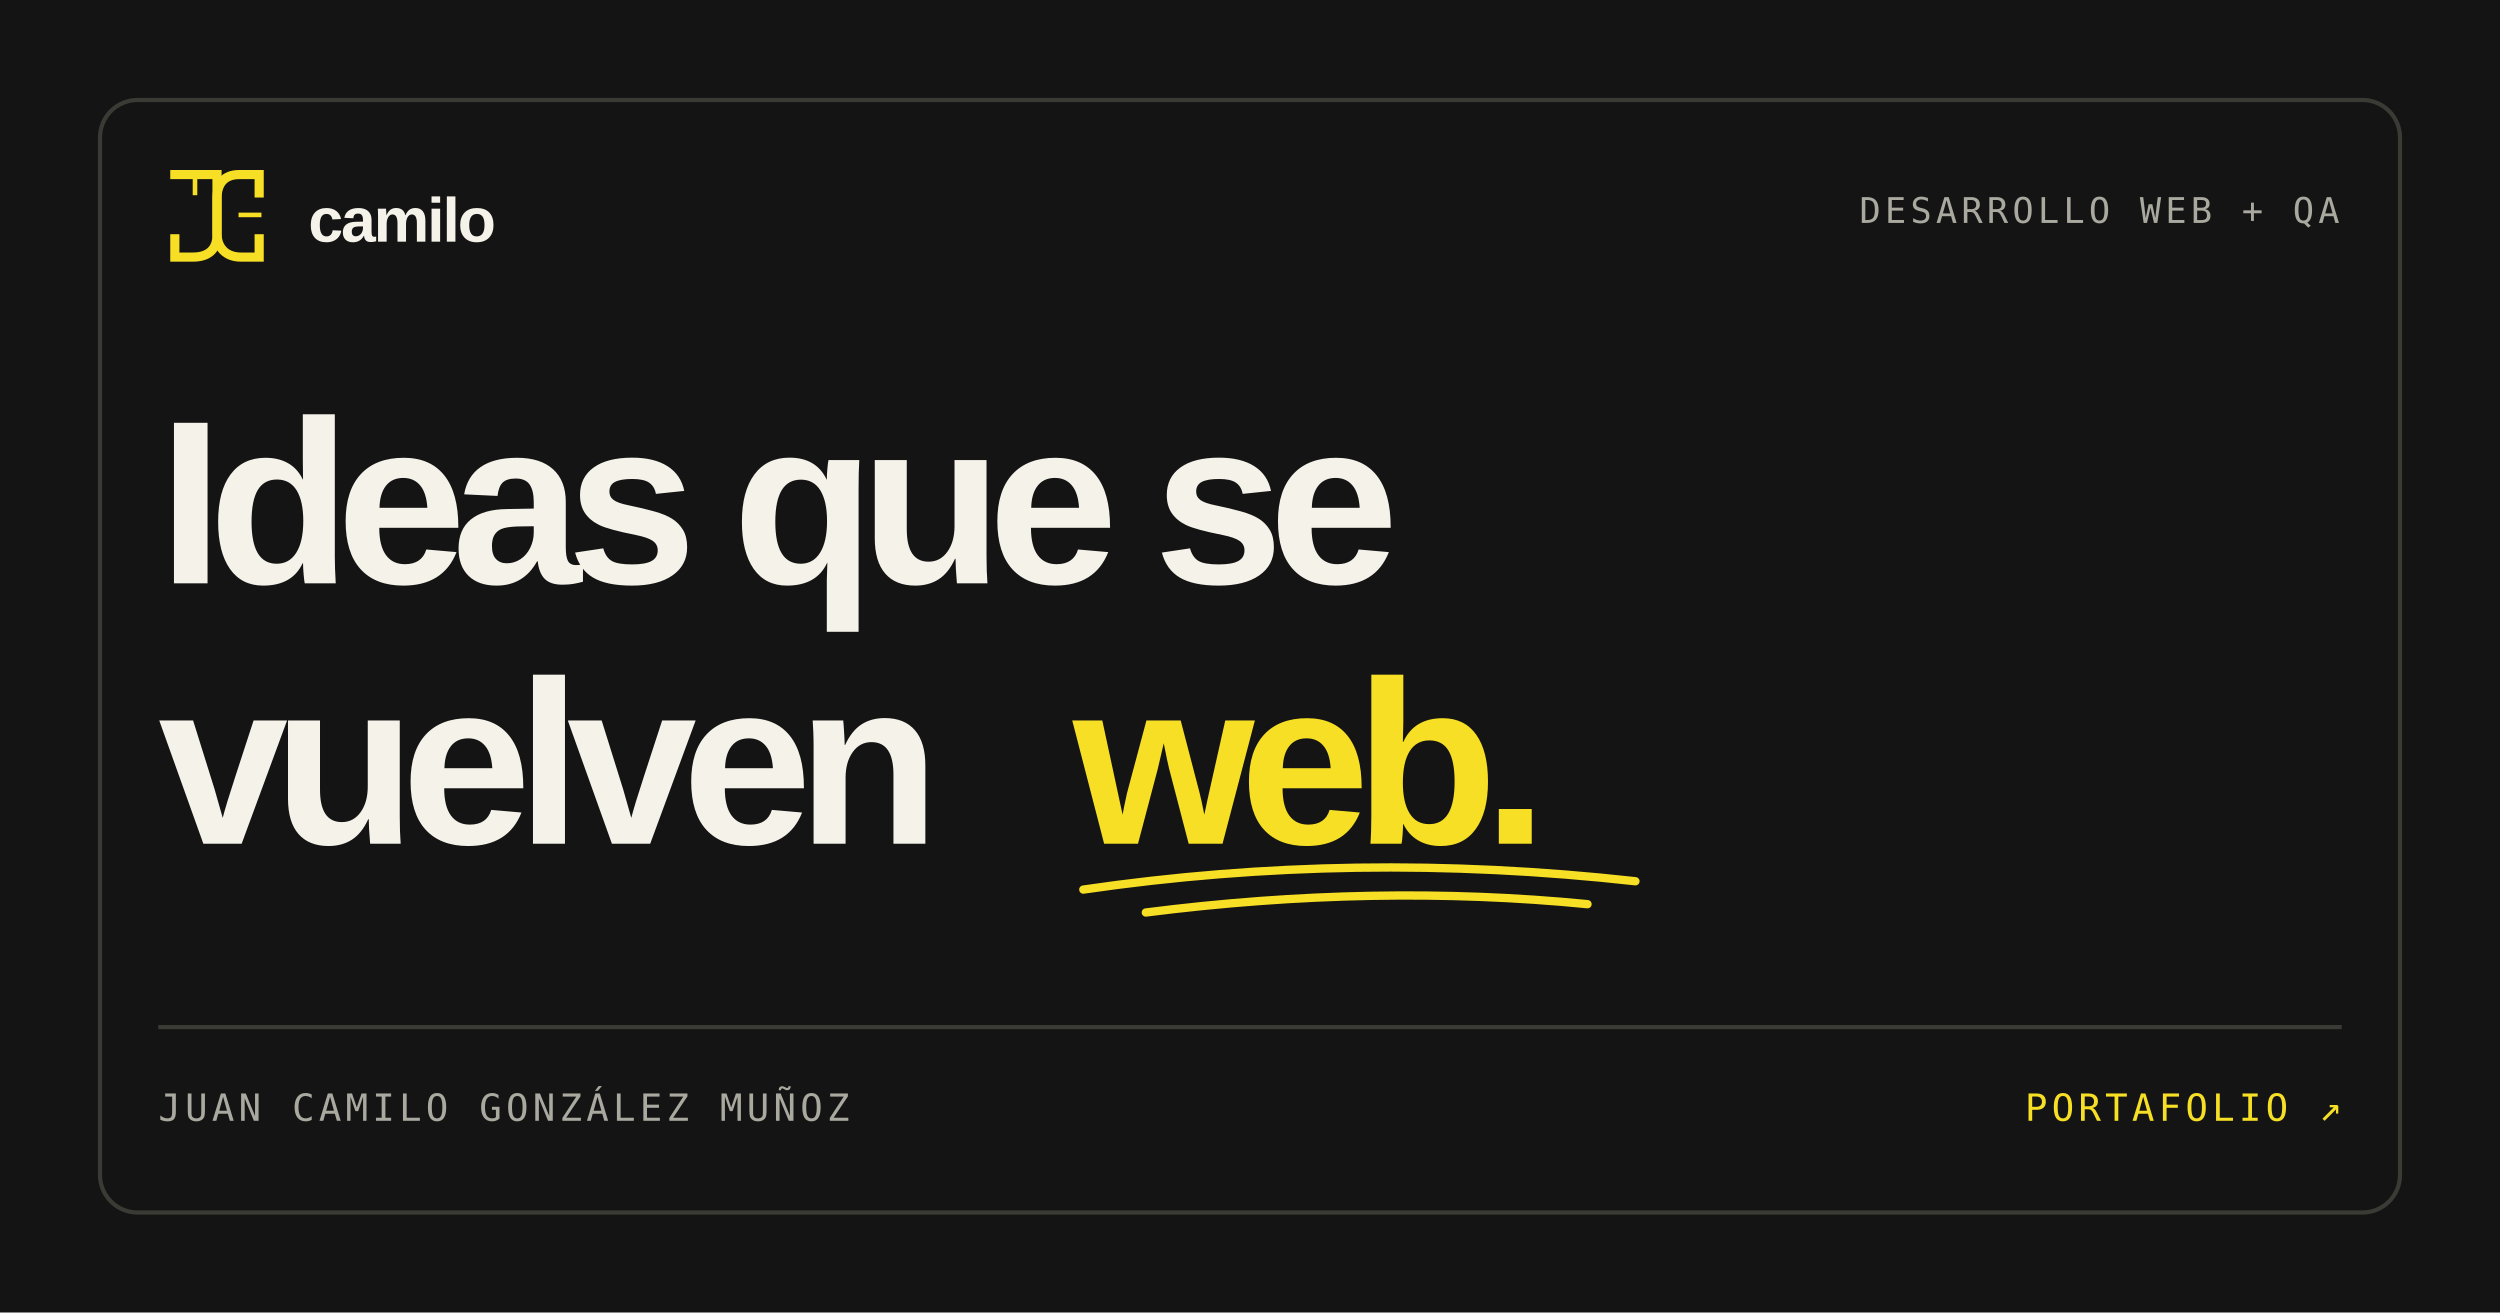
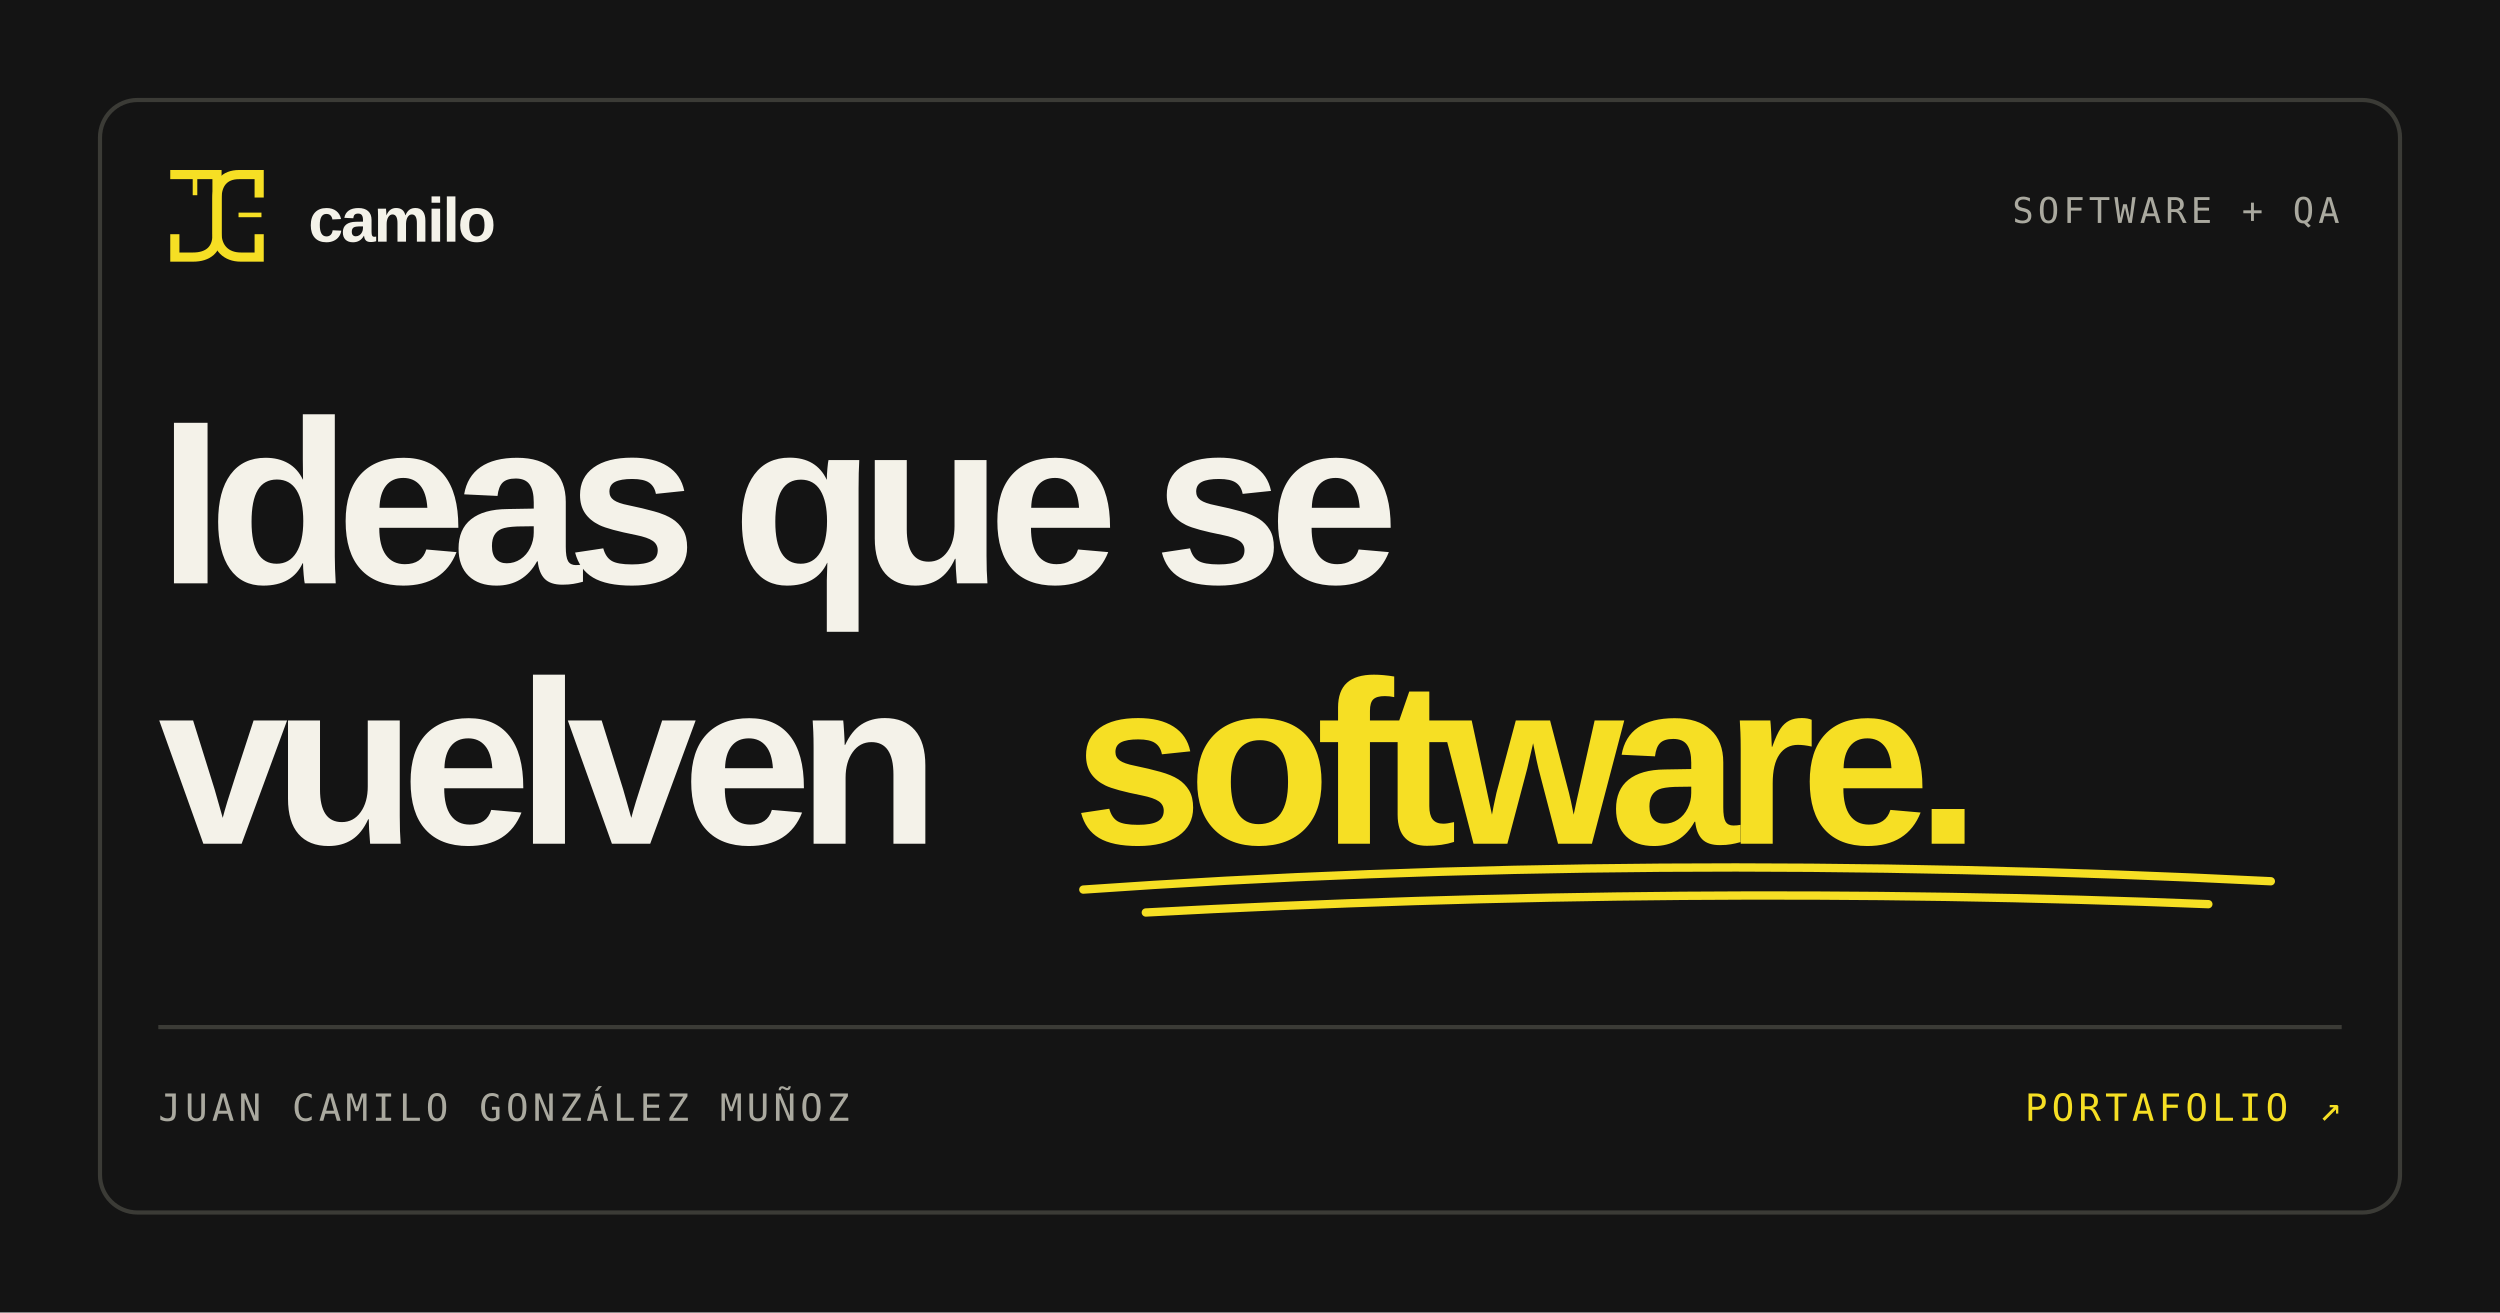
<svg xmlns="http://www.w3.org/2000/svg" width="1200" height="630" viewBox="0 0 1200 630">
  <rect width="1200" height="630" fill="#141414" />
  <rect x="48" y="48" width="1104" height="534" rx="18" fill="none" stroke="#3b3b36" stroke-width="2" />
  <g transform="translate(76 75) scale(.88)" fill="none" stroke="#f6df24" stroke-width="5" stroke-linecap="square" stroke-linejoin="miter">
    <path d="M9 10h23v33c0 8-5 12-13 12H9V45" />
    <path d="M55 20V10H44c-8 0-12 5-12 13v19c0 8 5 13 13 13h10V45" />
    <path d="M20 10v10M45 32h10" stroke-width="2.5" />
  </g>
  <text x="148" y="116" fill="#f4f2e9" font-family="Arial,Helvetica,sans-serif" font-size="30" font-weight="700" letter-spacing="-1">camilo</text>
-   <text x="1123" y="107" fill="#aaa99f" font-family="monospace" font-size="17" letter-spacing="2" text-anchor="end">DESARROLLO WEB + QA</text>
+   <text x="1123" y="107" fill="#aaa99f" font-family="monospace" font-size="17" letter-spacing="2" text-anchor="end">SOFTWARE + QA</text>
  <text x="76" y="280" fill="#f4f2e9" font-family="Arial,Helvetica,sans-serif" font-size="112" font-weight="700" letter-spacing="-7">Ideas que se</text>
  <text x="76" y="405" fill="#f4f2e9" font-family="Arial,Helvetica,sans-serif" font-size="112" font-weight="700" letter-spacing="-7">vuelven</text>
-   <text x="515" y="405" fill="#f6df24" font-family="Arial,Helvetica,sans-serif" font-size="112" font-weight="700" letter-spacing="-7">web.</text>
-   <path d="M520 427Q650 408 785 423M550 438Q660 424 762 434" fill="none" stroke="#f6df24" stroke-width="4" stroke-linecap="round" />
+   <text x="515" y="405" fill="#f6df24" font-family="Arial,Helvetica,sans-serif" font-size="112" font-weight="700" letter-spacing="-7">software.</text>
+   <path d="M520 427Q790 408 1090 423M550 438Q810 424 1060 434" fill="none" stroke="#f6df24" stroke-width="4" stroke-linecap="round" />
  <path d="M76 493H1124" stroke="#3b3b36" stroke-width="2" />
  <text x="76" y="538" fill="#aaa99f" font-family="monospace" font-size="18" letter-spacing="2">JUAN CAMILO GONZÁLEZ MUÑOZ</text>
  <text x="1124" y="538" fill="#f6df24" font-family="monospace" font-size="18" letter-spacing="2" text-anchor="end">PORTAFOLIO ↗</text>
</svg>
